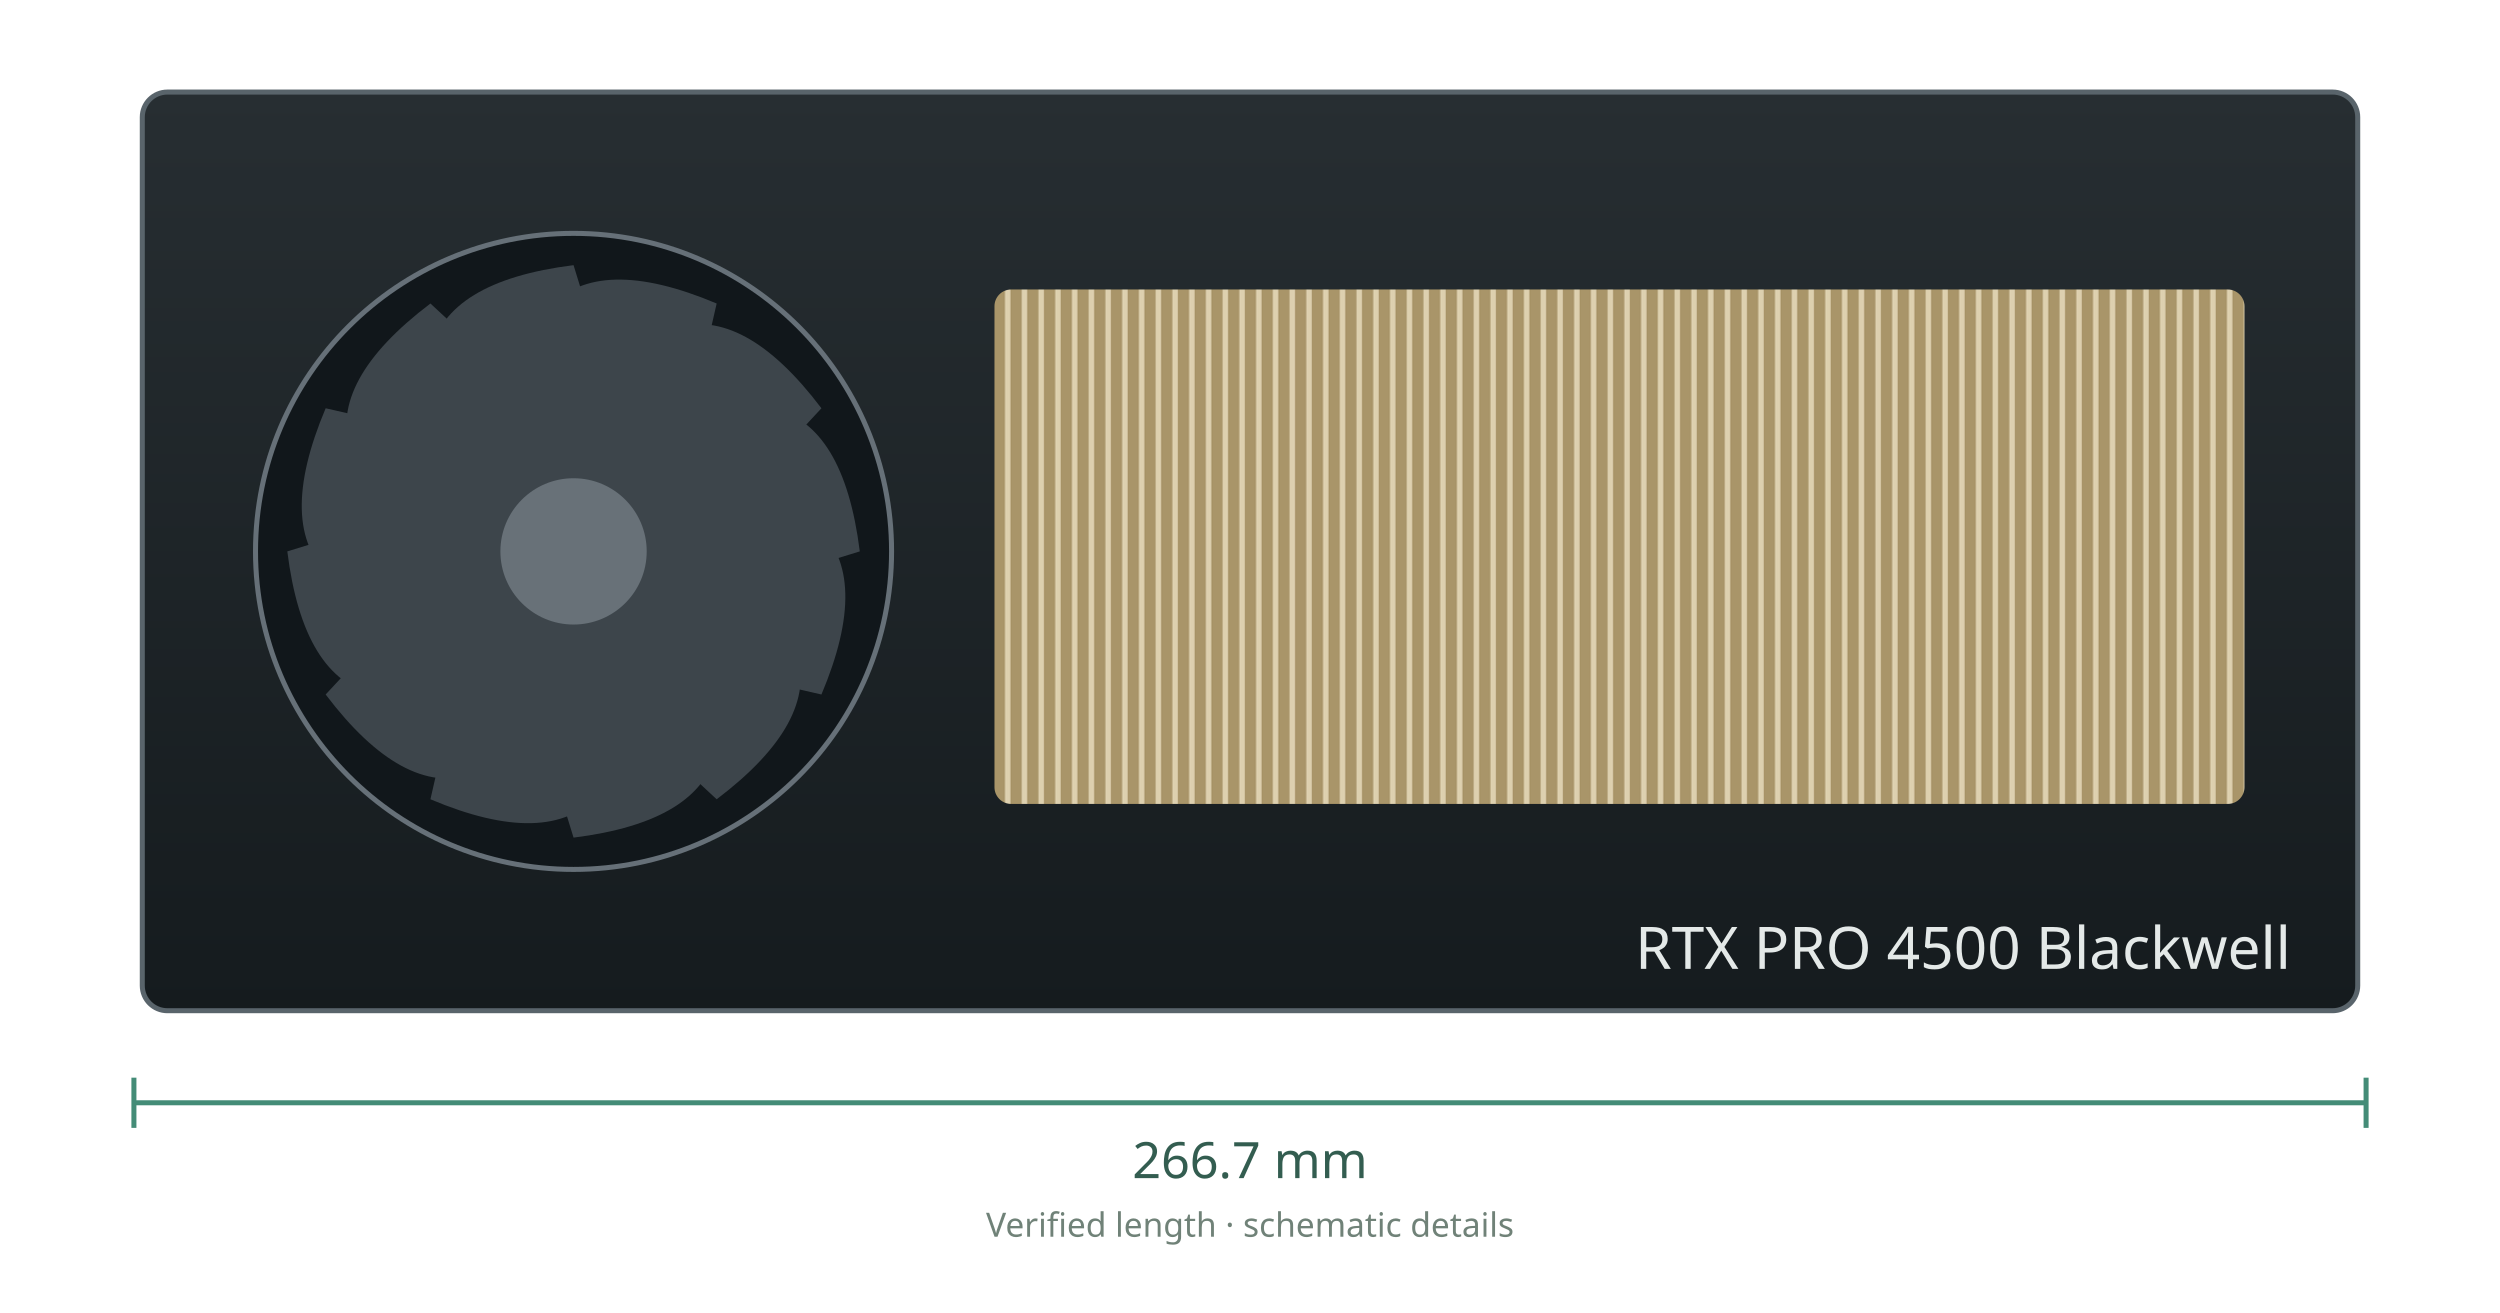
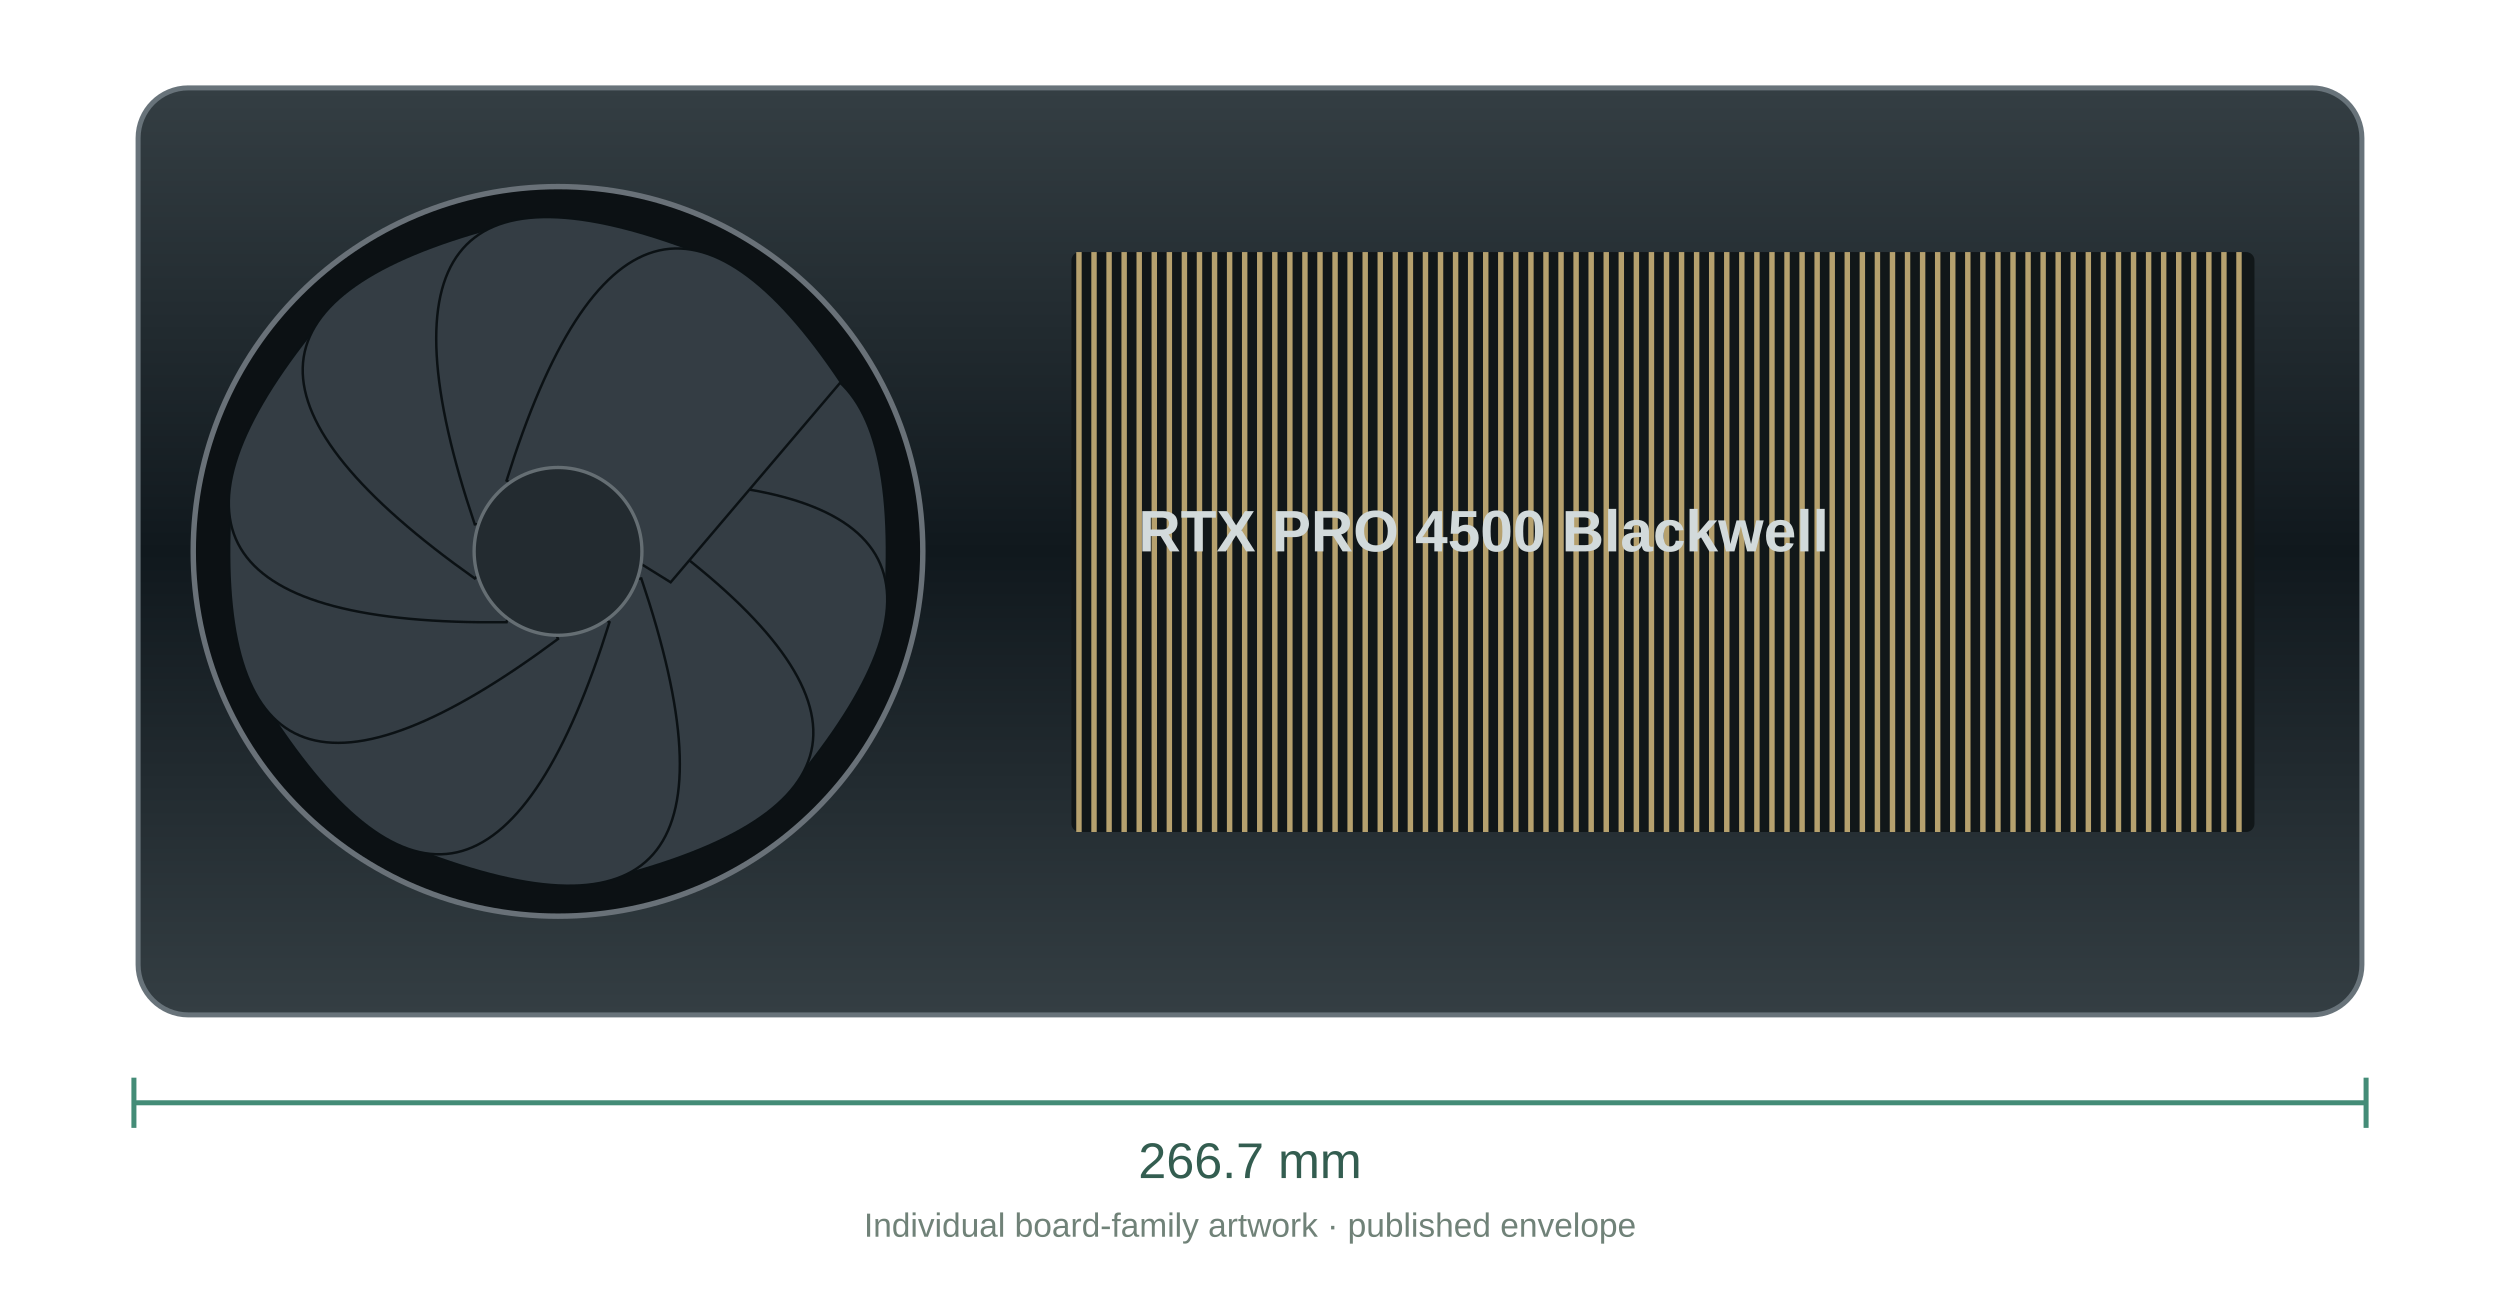
- <svg xmlns="http://www.w3.org/2000/svg" viewBox="-16 -10 298.7 156.76" role="img" aria-label="RTX PRO 4500 Blackwell dimensioned 2D schematic">
+ <svg xmlns="http://www.w3.org/2000/svg" viewBox="-16 -10 298.7 156.76" role="img" aria-label="RTX PRO 4500 Blackwell dimensioned view">
  <defs>
-     <linearGradient id="body" x2="0" y2="1">
-       <stop stop-color="#272e32" />
-       <stop offset="1" stop-color="#151b1e" />
+     <linearGradient id="shell" x2="0" y2="1">
+       <stop stop-color="#343e43" />
+       <stop offset=".5" stop-color="#10181d" />
+       <stop offset="1" stop-color="#343e43" />
    </linearGradient>
-     <pattern id="fins" width="2" height="4" patternUnits="userSpaceOnUse">
-       <rect width="2" height="4" fill="#a99569" />
-       <path d="M.4 0V4" stroke="#ddd0af" stroke-width=".65" />
-     </pattern>
+     <linearGradient id="metal" x2="0" y2="1">
+       <stop stop-color="#6c767c" />
+       <stop offset=".4" stop-color="#343e43" />
+       <stop offset="1" stop-color="#6c767c" />
+     </linearGradient>
  </defs>
-   <rect x="1" y="1" width="264.7" height="109.76" rx="3" fill="url(#body)" stroke="#59646b" stroke-width=".6" />
-   <rect x="102.819" y="24.587" width="149.352" height="61.468" rx="2" fill="url(#fins)" />
-   <circle cx="52.527" cy="55.88" r="37.998" fill="#11171b" stroke="#667078" stroke-width=".6" />
-   <path d="M52.527 48.28 Q82.926 25.481 86.726 55.88 L62.027 63.48Z" transform="rotate(0 52.5272 55.88)" fill="#3d454b" />
-   <path d="M52.527 48.28 Q82.926 25.481 86.726 55.88 L62.027 63.48Z" transform="rotate(30 52.5272 55.88)" fill="#3d454b" />
-   <path d="M52.527 48.28 Q82.926 25.481 86.726 55.88 L62.027 63.48Z" transform="rotate(60 52.5272 55.88)" fill="#3d454b" />
-   <path d="M52.527 48.28 Q82.926 25.481 86.726 55.88 L62.027 63.48Z" transform="rotate(90 52.5272 55.88)" fill="#3d454b" />
-   <path d="M52.527 48.28 Q82.926 25.481 86.726 55.88 L62.027 63.48Z" transform="rotate(120 52.5272 55.88)" fill="#3d454b" />
-   <path d="M52.527 48.28 Q82.926 25.481 86.726 55.88 L62.027 63.48Z" transform="rotate(150 52.5272 55.88)" fill="#3d454b" />
-   <path d="M52.527 48.28 Q82.926 25.481 86.726 55.88 L62.027 63.48Z" transform="rotate(180 52.5272 55.88)" fill="#3d454b" />
-   <path d="M52.527 48.28 Q82.926 25.481 86.726 55.88 L62.027 63.48Z" transform="rotate(210 52.5272 55.88)" fill="#3d454b" />
-   <path d="M52.527 48.28 Q82.926 25.481 86.726 55.88 L62.027 63.48Z" transform="rotate(240 52.5272 55.88)" fill="#3d454b" />
-   <path d="M52.527 48.28 Q82.926 25.481 86.726 55.88 L62.027 63.48Z" transform="rotate(270 52.5272 55.88)" fill="#3d454b" />
-   <path d="M52.527 48.28 Q82.926 25.481 86.726 55.88 L62.027 63.48Z" transform="rotate(300 52.5272 55.88)" fill="#3d454b" />
-   <path d="M52.527 48.28 Q82.926 25.481 86.726 55.88 L62.027 63.48Z" transform="rotate(330 52.5272 55.88)" fill="#3d454b" />
-   <circle cx="52.527" cy="55.88" r="8.74" fill="#687178" />
-   <text x="257.7" y="105.76" fill="#e4e9e8" font-family="system-ui,sans-serif" font-size="7.0" text-anchor="end">RTX PRO 4500 Blackwell</text>
+   <rect x="0.5" y="0.5" width="265.7" height="110.76" rx="6" fill="url(#shell)" stroke="#68737a" stroke-width="0.6" />
+   <circle cx="50.673" cy="55.88" r="43.586" fill="#0c1114" stroke="#697178" stroke-width=".65" />
+   <path d="M50.673 45.419 Q91.644 14.909 89.901 59.367 L59.39 66.777Z" transform="rotate(0 50.673 55.88)" fill="#343d44" stroke="#0b1114" stroke-width=".3" />
+   <path d="M50.673 45.419 Q91.644 14.909 89.901 59.367 L59.39 66.777Z" transform="rotate(36 50.673 55.88)" fill="#343d44" stroke="#0b1114" stroke-width=".3" />
+   <path d="M50.673 45.419 Q91.644 14.909 89.901 59.367 L59.39 66.777Z" transform="rotate(72 50.673 55.88)" fill="#343d44" stroke="#0b1114" stroke-width=".3" />
+   <path d="M50.673 45.419 Q91.644 14.909 89.901 59.367 L59.39 66.777Z" transform="rotate(108 50.673 55.88)" fill="#343d44" stroke="#0b1114" stroke-width=".3" />
+   <path d="M50.673 45.419 Q91.644 14.909 89.901 59.367 L59.39 66.777Z" transform="rotate(144 50.673 55.88)" fill="#343d44" stroke="#0b1114" stroke-width=".3" />
+   <path d="M50.673 45.419 Q91.644 14.909 89.901 59.367 L59.39 66.777Z" transform="rotate(180 50.673 55.88)" fill="#343d44" stroke="#0b1114" stroke-width=".3" />
+   <path d="M50.673 45.419 Q91.644 14.909 89.901 59.367 L59.39 66.777Z" transform="rotate(216 50.673 55.88)" fill="#343d44" stroke="#0b1114" stroke-width=".3" />
+   <path d="M50.673 45.419 Q91.644 14.909 89.901 59.367 L59.39 66.777Z" transform="rotate(252 50.673 55.88)" fill="#343d44" stroke="#0b1114" stroke-width=".3" />
+   <path d="M50.673 45.419 Q91.644 14.909 89.901 59.367 L59.39 66.777Z" transform="rotate(288 50.673 55.88)" fill="#343d44" stroke="#0b1114" stroke-width=".3" />
+   <path d="M50.673 45.419 Q91.644 14.909 89.901 59.367 L59.39 66.777Z" transform="rotate(324 50.673 55.88)" fill="#343d44" stroke="#0b1114" stroke-width=".3" />
+   <circle cx="50.673" cy="55.88" r="10.025" fill="#232b30" stroke="#656e73" stroke-width=".4" />
+   <rect x="112.014" y="20.117" width="141.351" height="69.291" rx="1" fill="#111719" />
+   <path d="M112.914 20.117V89.408" fill="none" stroke="#b6a16e" stroke-width="0.65" stroke-linejoin="round" />
+   <path d="M114.714 20.117V89.408" fill="none" stroke="#b6a16e" stroke-width="0.65" stroke-linejoin="round" />
+   <path d="M116.514 20.117V89.408" fill="none" stroke="#b6a16e" stroke-width="0.65" stroke-linejoin="round" />
+   <path d="M118.314 20.117V89.408" fill="none" stroke="#b6a16e" stroke-width="0.65" stroke-linejoin="round" />
+   <path d="M120.114 20.117V89.408" fill="none" stroke="#b6a16e" stroke-width="0.65" stroke-linejoin="round" />
+   <path d="M121.914 20.117V89.408" fill="none" stroke="#b6a16e" stroke-width="0.65" stroke-linejoin="round" />
+   <path d="M123.714 20.117V89.408" fill="none" stroke="#b6a16e" stroke-width="0.65" stroke-linejoin="round" />
+   <path d="M125.514 20.117V89.408" fill="none" stroke="#b6a16e" stroke-width="0.65" stroke-linejoin="round" />
+   <path d="M127.314 20.117V89.408" fill="none" stroke="#b6a16e" stroke-width="0.65" stroke-linejoin="round" />
+   <path d="M129.114 20.117V89.408" fill="none" stroke="#b6a16e" stroke-width="0.65" stroke-linejoin="round" />
+   <path d="M130.914 20.117V89.408" fill="none" stroke="#b6a16e" stroke-width="0.65" stroke-linejoin="round" />
+   <path d="M132.714 20.117V89.408" fill="none" stroke="#b6a16e" stroke-width="0.65" stroke-linejoin="round" />
+   <path d="M134.514 20.117V89.408" fill="none" stroke="#b6a16e" stroke-width="0.65" stroke-linejoin="round" />
+   <path d="M136.314 20.117V89.408" fill="none" stroke="#b6a16e" stroke-width="0.65" stroke-linejoin="round" />
+   <path d="M138.114 20.117V89.408" fill="none" stroke="#b6a16e" stroke-width="0.65" stroke-linejoin="round" />
+   <path d="M139.914 20.117V89.408" fill="none" stroke="#b6a16e" stroke-width="0.65" stroke-linejoin="round" />
+   <path d="M141.714 20.117V89.408" fill="none" stroke="#b6a16e" stroke-width="0.65" stroke-linejoin="round" />
+   <path d="M143.514 20.117V89.408" fill="none" stroke="#b6a16e" stroke-width="0.65" stroke-linejoin="round" />
+   <path d="M145.314 20.117V89.408" fill="none" stroke="#b6a16e" stroke-width="0.65" stroke-linejoin="round" />
+   <path d="M147.114 20.117V89.408" fill="none" stroke="#b6a16e" stroke-width="0.65" stroke-linejoin="round" />
+   <path d="M148.914 20.117V89.408" fill="none" stroke="#b6a16e" stroke-width="0.65" stroke-linejoin="round" />
+   <path d="M150.714 20.117V89.408" fill="none" stroke="#b6a16e" stroke-width="0.65" stroke-linejoin="round" />
+   <path d="M152.514 20.117V89.408" fill="none" stroke="#b6a16e" stroke-width="0.65" stroke-linejoin="round" />
+   <path d="M154.314 20.117V89.408" fill="none" stroke="#b6a16e" stroke-width="0.65" stroke-linejoin="round" />
+   <path d="M156.114 20.117V89.408" fill="none" stroke="#b6a16e" stroke-width="0.65" stroke-linejoin="round" />
+   <path d="M157.914 20.117V89.408" fill="none" stroke="#b6a16e" stroke-width="0.65" stroke-linejoin="round" />
+   <path d="M159.714 20.117V89.408" fill="none" stroke="#b6a16e" stroke-width="0.65" stroke-linejoin="round" />
+   <path d="M161.514 20.117V89.408" fill="none" stroke="#b6a16e" stroke-width="0.65" stroke-linejoin="round" />
+   <path d="M163.314 20.117V89.408" fill="none" stroke="#b6a16e" stroke-width="0.65" stroke-linejoin="round" />
+   <path d="M165.114 20.117V89.408" fill="none" stroke="#b6a16e" stroke-width="0.65" stroke-linejoin="round" />
+   <path d="M166.914 20.117V89.408" fill="none" stroke="#b6a16e" stroke-width="0.65" stroke-linejoin="round" />
+   <path d="M168.714 20.117V89.408" fill="none" stroke="#b6a16e" stroke-width="0.65" stroke-linejoin="round" />
+   <path d="M170.514 20.117V89.408" fill="none" stroke="#b6a16e" stroke-width="0.65" stroke-linejoin="round" />
+   <path d="M172.314 20.117V89.408" fill="none" stroke="#b6a16e" stroke-width="0.65" stroke-linejoin="round" />
+   <path d="M174.114 20.117V89.408" fill="none" stroke="#b6a16e" stroke-width="0.65" stroke-linejoin="round" />
+   <path d="M175.914 20.117V89.408" fill="none" stroke="#b6a16e" stroke-width="0.65" stroke-linejoin="round" />
+   <path d="M177.714 20.117V89.408" fill="none" stroke="#b6a16e" stroke-width="0.65" stroke-linejoin="round" />
+   <path d="M179.514 20.117V89.408" fill="none" stroke="#b6a16e" stroke-width="0.65" stroke-linejoin="round" />
+   <path d="M181.314 20.117V89.408" fill="none" stroke="#b6a16e" stroke-width="0.65" stroke-linejoin="round" />
+   <path d="M183.114 20.117V89.408" fill="none" stroke="#b6a16e" stroke-width="0.65" stroke-linejoin="round" />
+   <path d="M184.914 20.117V89.408" fill="none" stroke="#b6a16e" stroke-width="0.65" stroke-linejoin="round" />
+   <path d="M186.714 20.117V89.408" fill="none" stroke="#b6a16e" stroke-width="0.65" stroke-linejoin="round" />
+   <path d="M188.514 20.117V89.408" fill="none" stroke="#b6a16e" stroke-width="0.65" stroke-linejoin="round" />
+   <path d="M190.314 20.117V89.408" fill="none" stroke="#b6a16e" stroke-width="0.65" stroke-linejoin="round" />
+   <path d="M192.114 20.117V89.408" fill="none" stroke="#b6a16e" stroke-width="0.65" stroke-linejoin="round" />
+   <path d="M193.914 20.117V89.408" fill="none" stroke="#b6a16e" stroke-width="0.65" stroke-linejoin="round" />
+   <path d="M195.714 20.117V89.408" fill="none" stroke="#b6a16e" stroke-width="0.65" stroke-linejoin="round" />
+   <path d="M197.514 20.117V89.408" fill="none" stroke="#b6a16e" stroke-width="0.65" stroke-linejoin="round" />
+   <path d="M199.314 20.117V89.408" fill="none" stroke="#b6a16e" stroke-width="0.65" stroke-linejoin="round" />
+   <path d="M201.114 20.117V89.408" fill="none" stroke="#b6a16e" stroke-width="0.65" stroke-linejoin="round" />
+   <path d="M202.914 20.117V89.408" fill="none" stroke="#b6a16e" stroke-width="0.65" stroke-linejoin="round" />
+   <path d="M204.714 20.117V89.408" fill="none" stroke="#b6a16e" stroke-width="0.65" stroke-linejoin="round" />
+   <path d="M206.514 20.117V89.408" fill="none" stroke="#b6a16e" stroke-width="0.65" stroke-linejoin="round" />
+   <path d="M208.314 20.117V89.408" fill="none" stroke="#b6a16e" stroke-width="0.65" stroke-linejoin="round" />
+   <path d="M210.114 20.117V89.408" fill="none" stroke="#b6a16e" stroke-width="0.65" stroke-linejoin="round" />
+   <path d="M211.914 20.117V89.408" fill="none" stroke="#b6a16e" stroke-width="0.65" stroke-linejoin="round" />
+   <path d="M213.714 20.117V89.408" fill="none" stroke="#b6a16e" stroke-width="0.65" stroke-linejoin="round" />
+   <path d="M215.514 20.117V89.408" fill="none" stroke="#b6a16e" stroke-width="0.65" stroke-linejoin="round" />
+   <path d="M217.314 20.117V89.408" fill="none" stroke="#b6a16e" stroke-width="0.65" stroke-linejoin="round" />
+   <path d="M219.114 20.117V89.408" fill="none" stroke="#b6a16e" stroke-width="0.65" stroke-linejoin="round" />
+   <path d="M220.914 20.117V89.408" fill="none" stroke="#b6a16e" stroke-width="0.65" stroke-linejoin="round" />
+   <path d="M222.714 20.117V89.408" fill="none" stroke="#b6a16e" stroke-width="0.65" stroke-linejoin="round" />
+   <path d="M224.514 20.117V89.408" fill="none" stroke="#b6a16e" stroke-width="0.65" stroke-linejoin="round" />
+   <path d="M226.314 20.117V89.408" fill="none" stroke="#b6a16e" stroke-width="0.65" stroke-linejoin="round" />
+   <path d="M228.114 20.117V89.408" fill="none" stroke="#b6a16e" stroke-width="0.65" stroke-linejoin="round" />
+   <path d="M229.914 20.117V89.408" fill="none" stroke="#b6a16e" stroke-width="0.65" stroke-linejoin="round" />
+   <path d="M231.714 20.117V89.408" fill="none" stroke="#b6a16e" stroke-width="0.65" stroke-linejoin="round" />
+   <path d="M233.514 20.117V89.408" fill="none" stroke="#b6a16e" stroke-width="0.65" stroke-linejoin="round" />
+   <path d="M235.314 20.117V89.408" fill="none" stroke="#b6a16e" stroke-width="0.65" stroke-linejoin="round" />
+   <path d="M237.114 20.117V89.408" fill="none" stroke="#b6a16e" stroke-width="0.65" stroke-linejoin="round" />
+   <path d="M238.914 20.117V89.408" fill="none" stroke="#b6a16e" stroke-width="0.65" stroke-linejoin="round" />
+   <path d="M240.714 20.117V89.408" fill="none" stroke="#b6a16e" stroke-width="0.65" stroke-linejoin="round" />
+   <path d="M242.514 20.117V89.408" fill="none" stroke="#b6a16e" stroke-width="0.65" stroke-linejoin="round" />
+   <path d="M244.314 20.117V89.408" fill="none" stroke="#b6a16e" stroke-width="0.65" stroke-linejoin="round" />
+   <path d="M246.114 20.117V89.408" fill="none" stroke="#b6a16e" stroke-width="0.65" stroke-linejoin="round" />
+   <path d="M247.914 20.117V89.408" fill="none" stroke="#b6a16e" stroke-width="0.65" stroke-linejoin="round" />
+   <path d="M249.714 20.117V89.408" fill="none" stroke="#b6a16e" stroke-width="0.65" stroke-linejoin="round" />
+   <path d="M251.514 20.117V89.408" fill="none" stroke="#b6a16e" stroke-width="0.65" stroke-linejoin="round" />
+   <text x="120.015" y="55.88" fill="#d2dadb" font-family="Arial,Helvetica,sans-serif" font-size="7" font-weight="600" text-anchor="start">RTX PRO 4500 Blackwell</text>
  <path d="M0 118.76V124.76 M0 121.76H266.7 M266.7 118.76V124.76" stroke="#448c77" fill="none" stroke-width=".6" />
-   <text x="133.35" y="130.76" text-anchor="middle" fill="#335d50" font-family="system-ui,sans-serif" font-size="6">266.7 mm</text>
-   <text x="133.35" y="137.76" text-anchor="middle" fill="#708278" font-family="system-ui,sans-serif" font-size="4">Verified length · schematic details</text>
+   <text x="133.35" y="130.76" text-anchor="middle" fill="#335d50" font-family="Arial,sans-serif" font-size="6">266.7 mm</text>
+   <text x="133.35" y="137.76" text-anchor="middle" fill="#708278" font-family="Arial,sans-serif" font-size="4">Individual board-family artwork · published envelope</text>
</svg>
